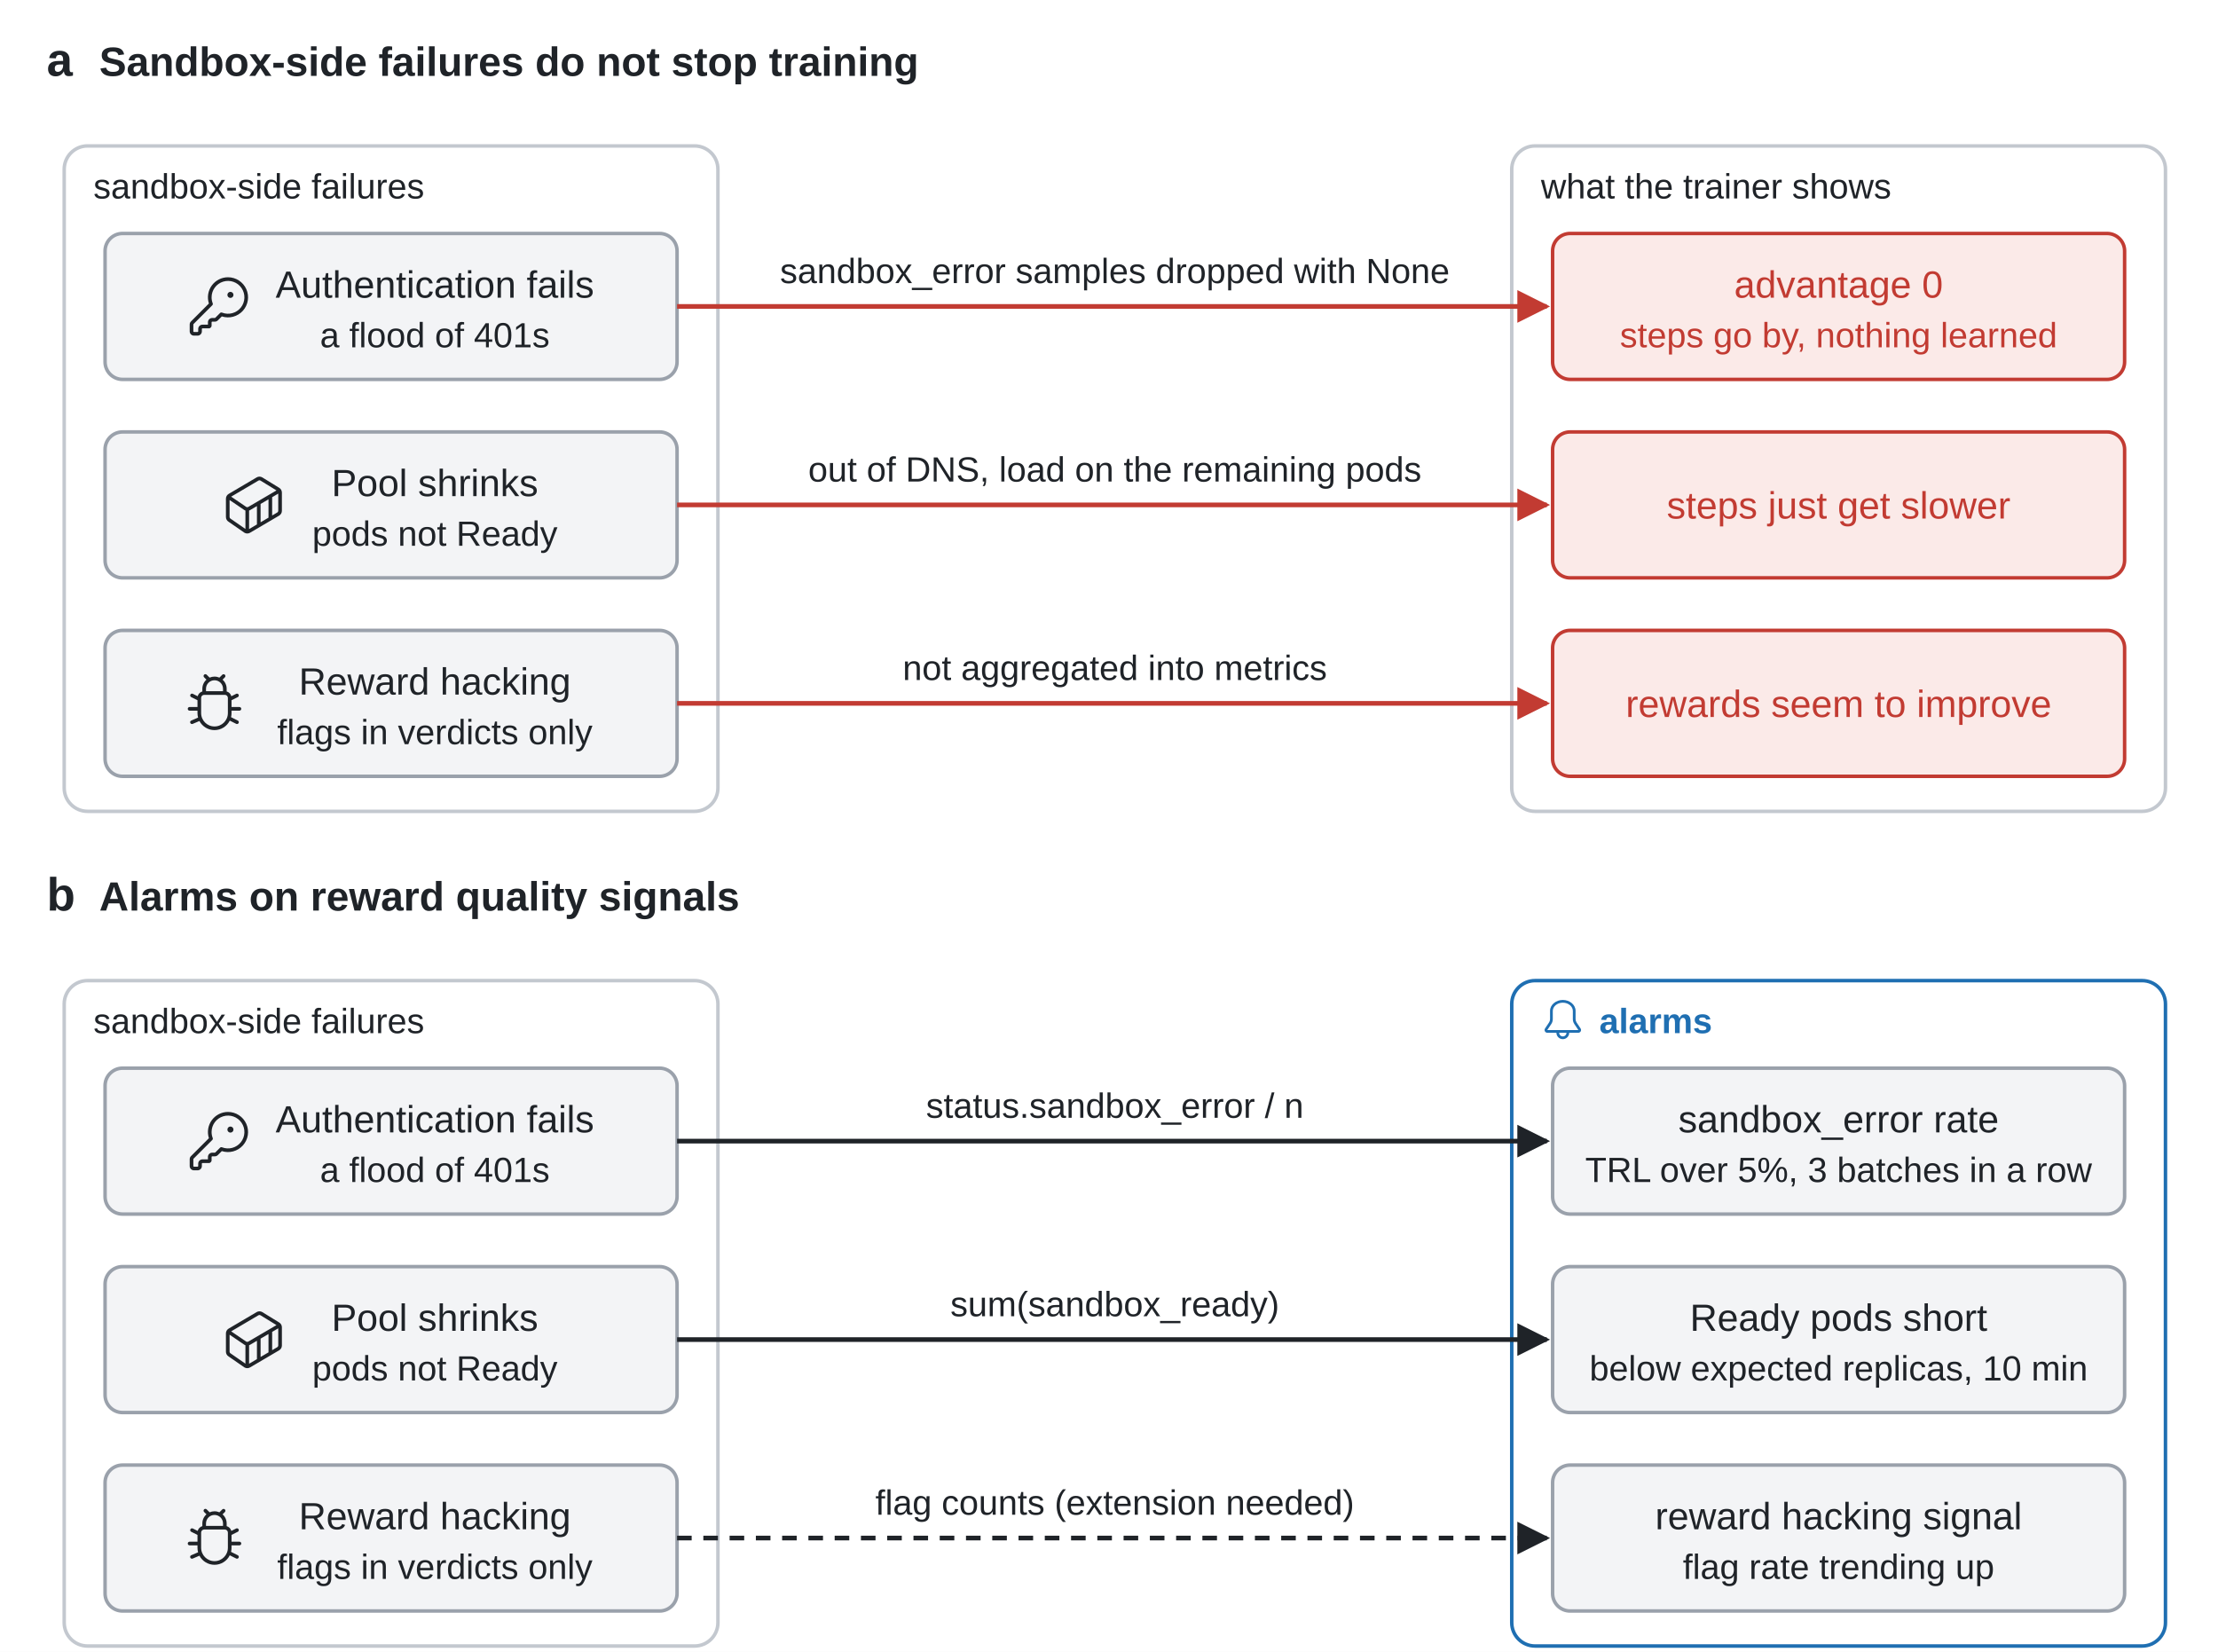
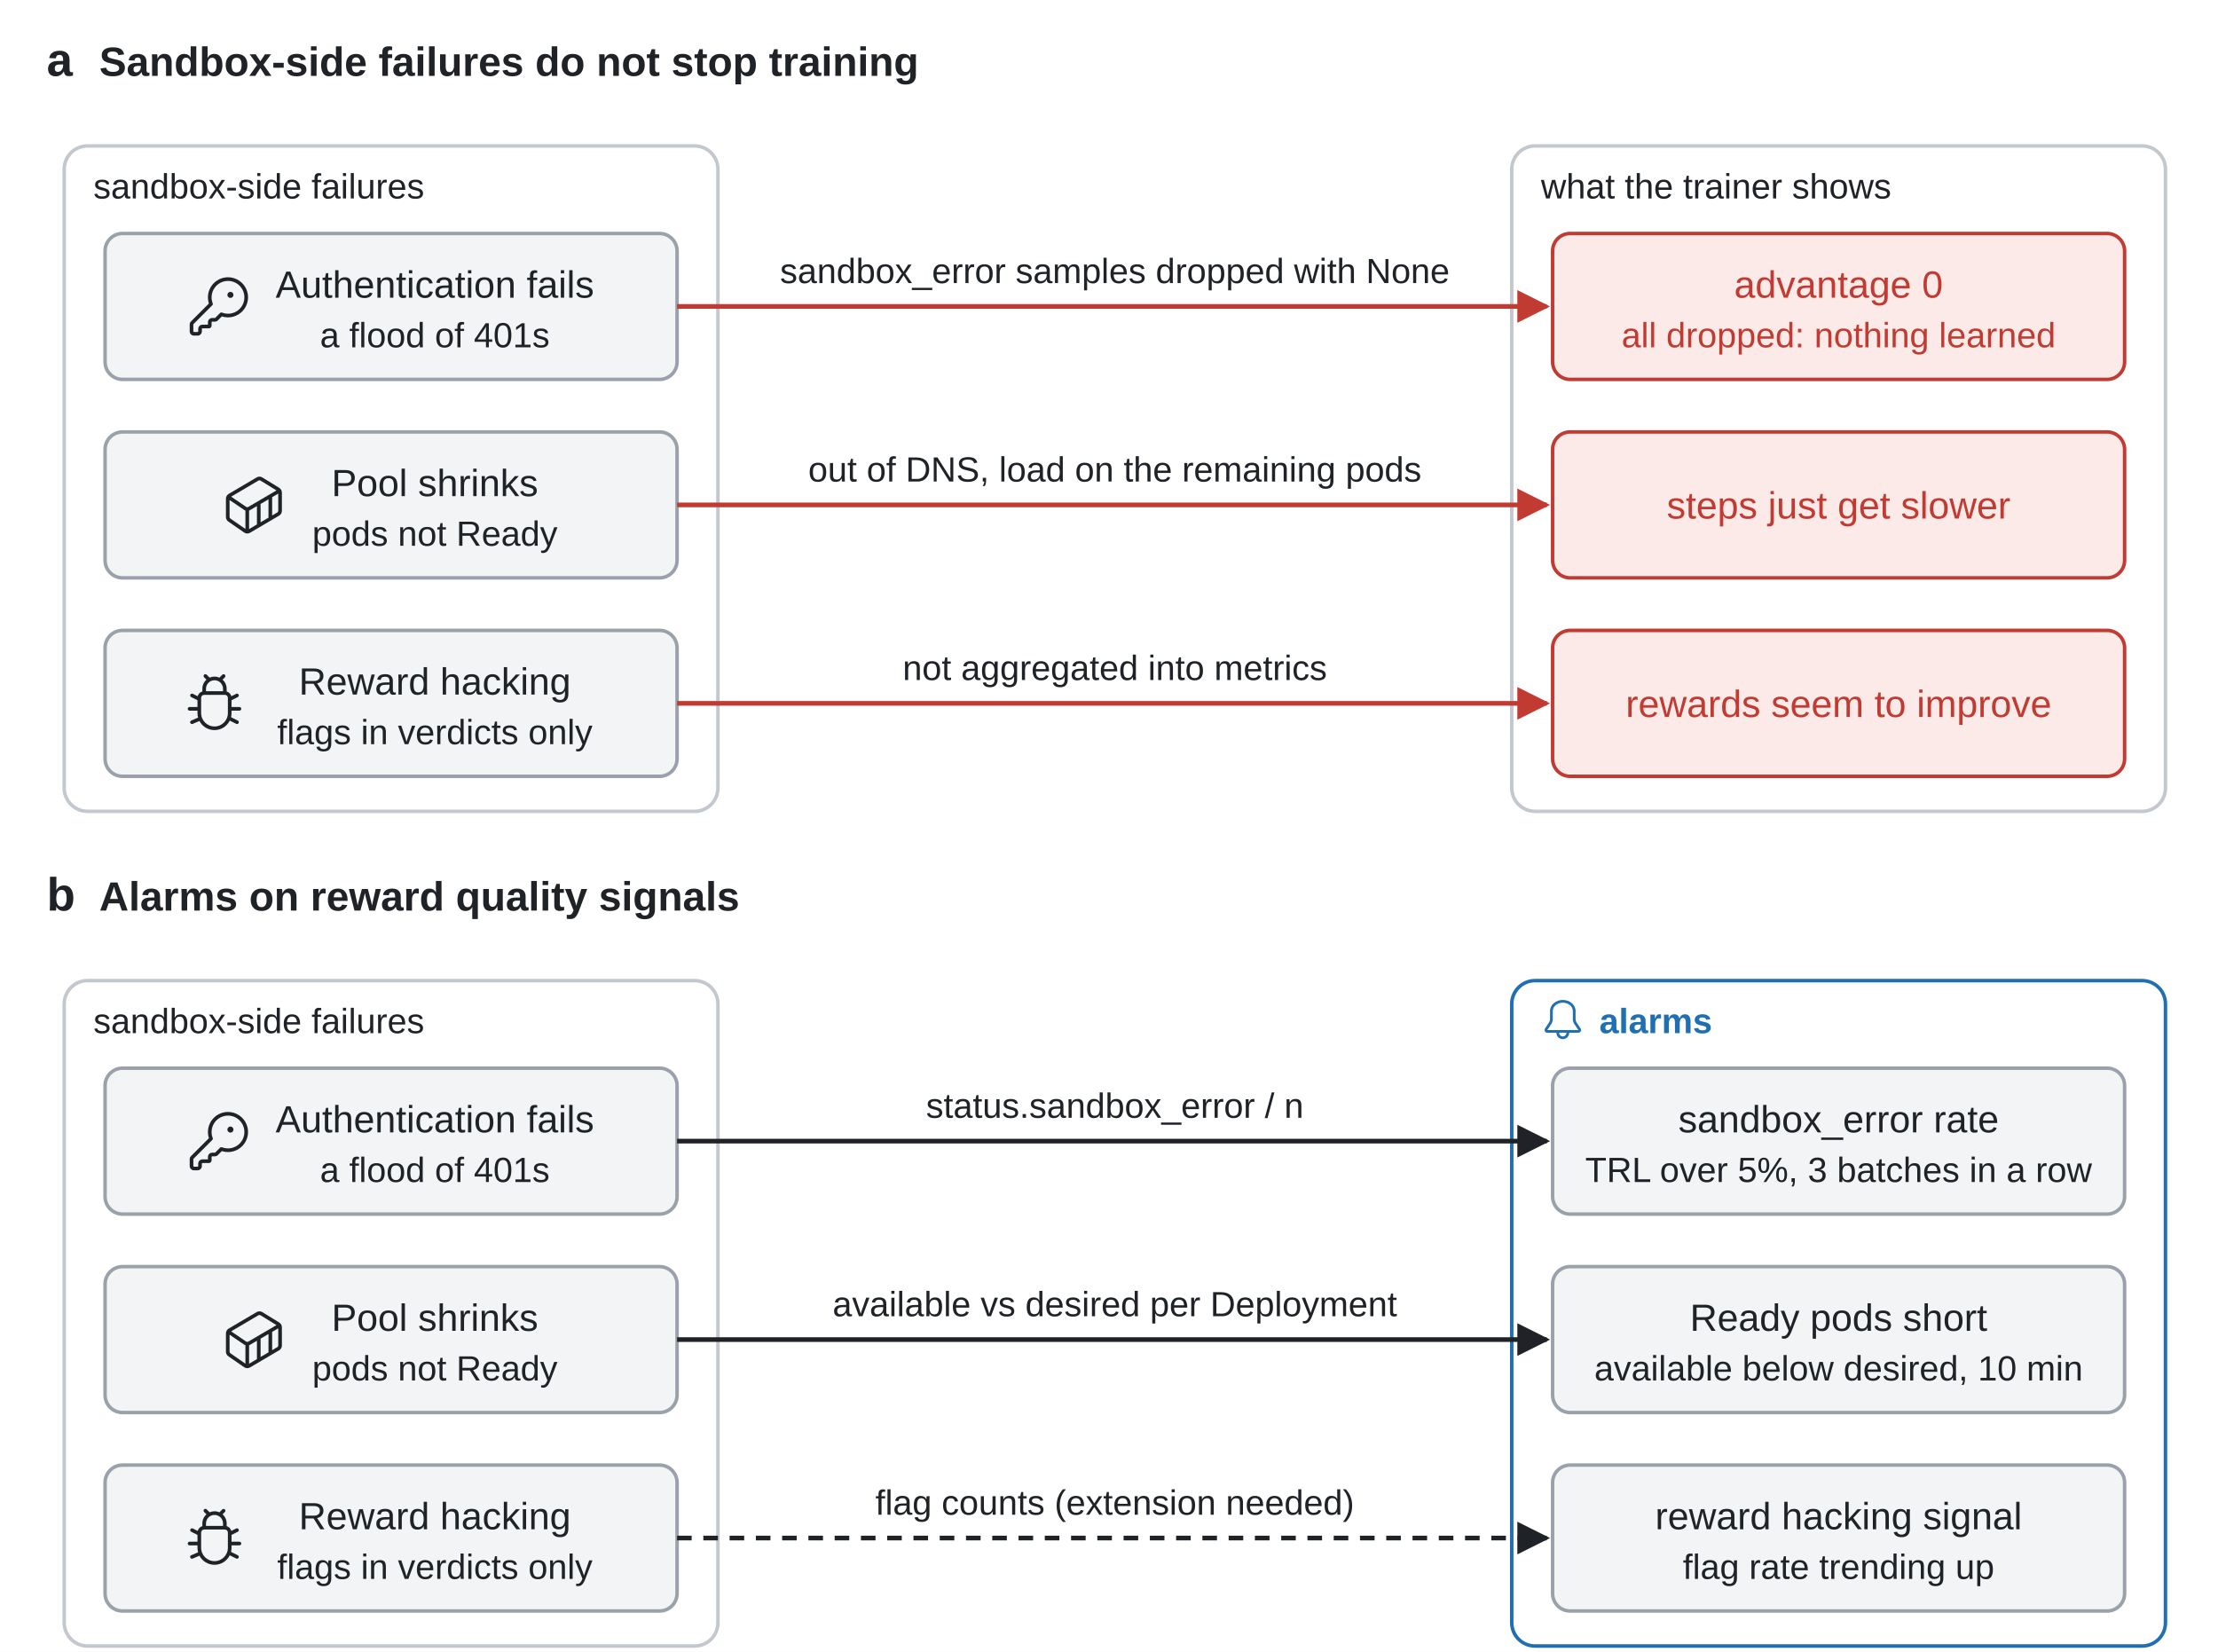
<svg xmlns="http://www.w3.org/2000/svg" width="760px" height="566px" viewBox="0 0 760 566" font-family="Pretendard, 'Apple SD Gothic Neo', 'Noto Sans KR', 'Malgun Gothic', Arial, sans-serif">
  <defs>
    <marker id="head-ink" viewBox="0 0 10 10" refX="9" refY="5" markerWidth="7" markerHeight="7" orient="auto-start-reverse">
      <path d="M0,0 L10,5 L0,10 z" fill="#1F2328" />
    </marker>
    <marker id="head-red" viewBox="0 0 10 10" refX="9" refY="5" markerWidth="7" markerHeight="7" orient="auto-start-reverse">
      <path d="M0,0 L10,5 L0,10 z" fill="#C23B32" />
    </marker>
    <marker id="head-accent" viewBox="0 0 10 10" refX="9" refY="5" markerWidth="7" markerHeight="7" orient="auto-start-reverse">
      <path d="M0,0 L10,5 L0,10 z" fill="#1F6FB2" />
    </marker>
    <marker id="head-muted" viewBox="0 0 10 10" refX="9" refY="5" markerWidth="7" markerHeight="7" orient="auto-start-reverse">
      <path d="M0,0 L10,5 L0,10 z" fill="#9AA1AB" />
    </marker>
  </defs>
  <rect width="100%" height="100%" fill="#FFFFFF" />
  <text x="16" y="26" font-size="16" font-weight="600" fill="#1F2328" text-anchor="start">a</text>
  <text x="34" y="26" font-size="14" font-weight="600" fill="#1F2328" text-anchor="start">Sandbox-side failures do not stop training</text>
  <rect x="22" y="50" width="224" height="228" rx="8" fill="none" stroke="#C3C8CF" stroke-width="1.2" />
  <text x="32" y="68" font-size="12" fill="#1F2328" text-anchor="start">sandbox-side failures</text>
  <rect x="518" y="50" width="224" height="228" rx="8" fill="none" stroke="#C3C8CF" stroke-width="1.2" />
  <text x="528" y="68" font-size="12" fill="#1F2328" text-anchor="start">what the trainer shows</text>
  <g id="n:fail0-a">
    <rect x="36" y="80" width="196" height="50" rx="6" fill="#F3F4F6" stroke="#9AA1AB" stroke-width="1.2" />
  </g>
  <g transform="translate(65.0,95.0) scale(0.8333333)" fill="#1F2328">
    <path d="M16.75 8.5a1.25 1.25 0 1 0 0-2.5 1.25 1.25 0 0 0 0 2.5" />
    <path d="M15.75 0a8.25 8.25 0 1 1-2.541 16.101l-1.636 1.636a1.74 1.74 0 0 1-1.237.513H9.25a.25.25 0 0 0-.25.25v1.448a.88.88 0 0 1-.256.619l-.214.213a.75.75 0 0 1-.545.22H5.25a.25.25 0 0 0-.25.25v1A1.75 1.75 0 0 1 3.25 24h-1.5A1.75 1.75 0 0 1 0 22.25v-2.836c0-.464.185-.908.513-1.236l7.386-7.388A8.25 8.25 0 0 1 15.75 0M9 8.25a6.7 6.7 0 0 0 .463 2.462.75.75 0 0 1-.168.804l-7.722 7.721a.25.25 0 0 0-.073.177v2.836c0 .138.112.25.25.25h1.5a.25.25 0 0 0 .25-.25v-1c0-.966.784-1.75 1.75-1.75H7.5v-1c0-.966.784-1.75 1.75-1.75h1.086a.25.25 0 0 0 .177-.073l1.971-1.972a.75.75 0 0 1 .804-.168A6.75 6.75 0 1 0 9 8.25" />
  </g>
  <text x="149.0" y="102.0" font-size="13" fill="#1F2328" text-anchor="middle">Authentication fails</text>
  <text x="149.0" y="119.0" font-size="12" fill="#1F2328" text-anchor="middle">a flood of 401s</text>
  <path d="M232,105 L530,105" fill="none" stroke="#C23B32" stroke-width="1.6" marker-end="url(#head-red)" />
  <text x="382.0" y="97" font-size="12" fill="#1F2328" text-anchor="middle">sandbox_error samples dropped with None</text>
  <g id="n:out0">
    <rect x="532" y="80" width="196" height="50" rx="6" fill="#FBEAE8" stroke="#C23B32" stroke-width="1.2" />
  </g>
  <text x="630.0" y="102.0" font-size="13" fill="#C23B32" text-anchor="middle">advantage 0</text>
-   <text x="630.0" y="119.0" font-size="12" fill="#C23B32" text-anchor="middle">steps go by, nothing learned</text>
+   <text x="630.0" y="119.0" font-size="12" fill="#C23B32" text-anchor="middle">all dropped: nothing learned</text>
  <g id="n:fail1-a">
    <rect x="36" y="148" width="196" height="50" rx="6" fill="#F3F4F6" stroke="#9AA1AB" stroke-width="1.2" />
  </g>
  <g transform="translate(77.0,163.0) scale(0.8333333)" fill="#1F2328">
    <path d="M13.152.682a2.25 2.25 0 0 1 2.269 0l.007.004 6.957 4.276a2.28 2.28 0 0 1 1.126 1.964v7.516c0 .81-.432 1.56-1.133 1.968l-.002.001-11.964 7.037-.004.003c-.706.41-1.578.41-2.284 0l-.026-.015-6.503-4.502a2.27 2.27 0 0 1-1.096-1.943V9.438c0-.392.1-.77.284-1.1l.003-.006.014-.026c.197-.342.48-.627.82-.827h.002L13.152.681Zm.757 1.295h-.001L2.648 8.616l6.248 4.247a.78.78 0 0 0 .758-.01h.001l11.633-6.804-6.629-4.074a.75.75 0 0 0-.75.003ZM8.517 14.33a2.3 2.3 0 0 1-.393-.18l-.023-.014-6.102-4.147v7.003c0 .275.145.528.379.664l.025.014 6.114 4.232zM18 9.709l-3.25 1.9v7.548L18 17.245Zm-7.59 4.438-.002.002a2.3 2.3 0 0 1-.391.18v7.612l3.233-1.902v-7.552Zm9.09-5.316v7.532l2.124-1.25a.78.78 0 0 0 .387-.671V7.363Z" />
  </g>
  <text x="149.0" y="170.0" font-size="13" fill="#1F2328" text-anchor="middle">Pool shrinks</text>
  <text x="149.0" y="187.0" font-size="12" fill="#1F2328" text-anchor="middle">pods not Ready</text>
  <path d="M232,173 L530,173" fill="none" stroke="#C23B32" stroke-width="1.6" marker-end="url(#head-red)" />
  <text x="382.0" y="165" font-size="12" fill="#1F2328" text-anchor="middle">out of DNS, load on the remaining pods</text>
  <g id="n:out1">
    <rect x="532" y="148" width="196" height="50" rx="6" fill="#FBEAE8" stroke="#C23B32" stroke-width="1.2" />
  </g>
  <text x="630.0" y="177.68" font-size="13" fill="#C23B32" text-anchor="middle">steps just get slower</text>
  <g id="n:fail2-a">
    <rect x="36" y="216" width="196" height="50" rx="6" fill="#F3F4F6" stroke="#9AA1AB" stroke-width="1.2" />
  </g>
  <g transform="translate(63.5,231.0) scale(0.8333333)" fill="#1F2328">
    <path d="M7.72.22a.75.75 0 0 1 1.06 0l1.204 1.203A5 5 0 0 1 12 1c.717 0 1.4.151 2.016.423L15.22.22a.75.75 0 0 1 1.042.018.75.75 0 0 1 .018 1.042l-.971.972A5 5 0 0 1 17 6v1.104a2.76 2.76 0 0 1 1.917 1.974l1.998-.999a.75.75 0 0 1 .67 1.342L19 10.714V13.5l3.25.003a.75.75 0 0 1 0 1.5L19 15.001V16c0 .568-.068 1.134-.204 1.686l.04.018 2.75 1.375a.75.75 0 1 1-.671 1.342l-2.638-1.319A7 7 0 0 1 12 23a7 7 0 0 1-6.197-3.742l-2.758 1.181a.752.752 0 0 1-1.064-.776.75.75 0 0 1 .474-.602l2.795-1.199A7 7 0 0 1 5 16v-.996H1.75a.75.75 0 0 1 0-1.5H5v-2.79L2.415 9.42a.75.75 0 0 1 .67-1.342l1.998.999A2.76 2.76 0 0 1 7 7.104V6a5 5 0 0 1 1.69-3.748l-.97-.972a.75.75 0 0 1 0-1.06M6.5 9.75V16a5.5 5.5 0 1 0 11 0V9.75c0-.69-.56-1.25-1.25-1.25h-8.5c-.69 0-1.25.56-1.25 1.25M8.5 7h7V6a3.5 3.5 0 1 0-7 0Z" />
  </g>
  <text x="149.0" y="238.0" font-size="13" fill="#1F2328" text-anchor="middle">Reward hacking</text>
  <text x="149.0" y="255.0" font-size="12" fill="#1F2328" text-anchor="middle">flags in verdicts only</text>
  <path d="M232,241 L530,241" fill="none" stroke="#C23B32" stroke-width="1.6" marker-end="url(#head-red)" />
  <text x="382.0" y="233" font-size="12" fill="#1F2328" text-anchor="middle">not aggregated into metrics</text>
  <g id="n:out2">
    <rect x="532" y="216" width="196" height="50" rx="6" fill="#FBEAE8" stroke="#C23B32" stroke-width="1.2" />
  </g>
  <text x="630.0" y="245.68" font-size="13" fill="#C23B32" text-anchor="middle">rewards seem to improve</text>
  <text x="16" y="312" font-size="16" font-weight="600" fill="#1F2328" text-anchor="start">b</text>
  <text x="34" y="312" font-size="14" font-weight="600" fill="#1F2328" text-anchor="start">Alarms on reward quality signals</text>
  <rect x="22" y="336" width="224" height="228" rx="8" fill="none" stroke="#C3C8CF" stroke-width="1.2" />
  <text x="32" y="354" font-size="12" fill="#1F2328" text-anchor="start">sandbox-side failures</text>
  <rect x="518" y="336" width="224" height="228" rx="8" fill="none" stroke="#1F6FB2" stroke-width="1.2" />
  <g transform="translate(528,342) scale(0.625)" fill="#1F6FB2">
    <path d="M12 1c3.681 0 7 2.565 7 6v4.539c0 .642.189 1.269.545 1.803l2.2 3.298A1.517 1.517 0 0 1 20.482 19H15.5a3.5 3.5 0 1 1-7 0H3.519a1.518 1.518 0 0 1-1.265-2.359l2.2-3.299A3.25 3.25 0 0 0 5 11.539V7c0-3.435 3.318-6 7-6M6.5 7v4.539a4.75 4.75 0 0 1-.797 2.635l-2.2 3.298-.003.01.001.007.004.006.006.004.007.001h16.964l.007-.001.006-.004.004-.006.001-.006-.003-.01-2.199-3.299a4.75 4.75 0 0 1-.798-2.635V7c0-2.364-2.383-4.5-5.5-4.5S6.5 4.636 6.5 7M14 19h-4a2 2 0 1 0 4 0" />
  </g>
  <text x="548" y="354" font-size="12" font-weight="600" fill="#1F6FB2" text-anchor="start">alarms</text>
  <g id="n:fail0-b">
    <rect x="36" y="366" width="196" height="50" rx="6" fill="#F3F4F6" stroke="#9AA1AB" stroke-width="1.2" />
  </g>
  <g transform="translate(65.0,381.0) scale(0.8333333)" fill="#1F2328">
    <path d="M16.75 8.5a1.25 1.25 0 1 0 0-2.5 1.25 1.25 0 0 0 0 2.5" />
    <path d="M15.75 0a8.25 8.25 0 1 1-2.541 16.101l-1.636 1.636a1.74 1.74 0 0 1-1.237.513H9.25a.25.25 0 0 0-.25.25v1.448a.88.88 0 0 1-.256.619l-.214.213a.75.75 0 0 1-.545.22H5.25a.25.25 0 0 0-.25.25v1A1.75 1.75 0 0 1 3.25 24h-1.5A1.75 1.75 0 0 1 0 22.25v-2.836c0-.464.185-.908.513-1.236l7.386-7.388A8.25 8.25 0 0 1 15.75 0M9 8.25a6.7 6.7 0 0 0 .463 2.462.75.75 0 0 1-.168.804l-7.722 7.721a.25.25 0 0 0-.073.177v2.836c0 .138.112.25.25.25h1.5a.25.25 0 0 0 .25-.25v-1c0-.966.784-1.75 1.75-1.75H7.5v-1c0-.966.784-1.75 1.75-1.75h1.086a.25.25 0 0 0 .177-.073l1.971-1.972a.75.75 0 0 1 .804-.168A6.75 6.75 0 1 0 9 8.25" />
  </g>
  <text x="149.0" y="388.0" font-size="13" fill="#1F2328" text-anchor="middle">Authentication fails</text>
  <text x="149.0" y="405.0" font-size="12" fill="#1F2328" text-anchor="middle">a flood of 401s</text>
  <path d="M232,391 L530,391" fill="none" stroke="#1F2328" stroke-width="1.6" marker-end="url(#head-ink)" />
  <text x="382.0" y="383" font-size="12" fill="#1F2328" text-anchor="middle">status.sandbox_error / n</text>
  <g id="n:alarm0">
    <rect x="532" y="366" width="196" height="50" rx="6" fill="#F3F4F6" stroke="#9AA1AB" stroke-width="1.2" />
  </g>
  <text x="630.0" y="388.0" font-size="13" fill="#1F2328" text-anchor="middle">sandbox_error rate</text>
  <text x="630.0" y="405.0" font-size="12" fill="#1F2328" text-anchor="middle">TRL over 5%, 3 batches in a row</text>
  <g id="n:fail1-b">
    <rect x="36" y="434" width="196" height="50" rx="6" fill="#F3F4F6" stroke="#9AA1AB" stroke-width="1.2" />
  </g>
  <g transform="translate(77.0,449.0) scale(0.8333333)" fill="#1F2328">
    <path d="M13.152.682a2.25 2.25 0 0 1 2.269 0l.007.004 6.957 4.276a2.28 2.28 0 0 1 1.126 1.964v7.516c0 .81-.432 1.56-1.133 1.968l-.002.001-11.964 7.037-.004.003c-.706.41-1.578.41-2.284 0l-.026-.015-6.503-4.502a2.27 2.27 0 0 1-1.096-1.943V9.438c0-.392.1-.77.284-1.1l.003-.006.014-.026c.197-.342.48-.627.82-.827h.002L13.152.681Zm.757 1.295h-.001L2.648 8.616l6.248 4.247a.78.78 0 0 0 .758-.01h.001l11.633-6.804-6.629-4.074a.75.75 0 0 0-.75.003ZM8.517 14.33a2.3 2.3 0 0 1-.393-.18l-.023-.014-6.102-4.147v7.003c0 .275.145.528.379.664l.025.014 6.114 4.232zM18 9.709l-3.25 1.9v7.548L18 17.245Zm-7.59 4.438-.002.002a2.3 2.3 0 0 1-.391.18v7.612l3.233-1.902v-7.552Zm9.09-5.316v7.532l2.124-1.25a.78.78 0 0 0 .387-.671V7.363Z" />
  </g>
  <text x="149.0" y="456.0" font-size="13" fill="#1F2328" text-anchor="middle">Pool shrinks</text>
  <text x="149.0" y="473.0" font-size="12" fill="#1F2328" text-anchor="middle">pods not Ready</text>
  <path d="M232,459 L530,459" fill="none" stroke="#1F2328" stroke-width="1.6" marker-end="url(#head-ink)" />
-   <text x="382.0" y="451" font-size="12" fill="#1F2328" text-anchor="middle">sum(sandbox_ready)</text>
+   <text x="382.0" y="451" font-size="12" fill="#1F2328" text-anchor="middle">available vs desired per Deployment</text>
  <g id="n:alarm1">
    <rect x="532" y="434" width="196" height="50" rx="6" fill="#F3F4F6" stroke="#9AA1AB" stroke-width="1.2" />
  </g>
  <text x="630.0" y="456.0" font-size="13" fill="#1F2328" text-anchor="middle">Ready pods short</text>
-   <text x="630.0" y="473.0" font-size="12" fill="#1F2328" text-anchor="middle">below expected replicas, 10 min</text>
+   <text x="630.0" y="473.0" font-size="12" fill="#1F2328" text-anchor="middle">available below desired, 10 min</text>
  <g id="n:fail2-b">
    <rect x="36" y="502" width="196" height="50" rx="6" fill="#F3F4F6" stroke="#9AA1AB" stroke-width="1.2" />
  </g>
  <g transform="translate(63.5,517.0) scale(0.8333333)" fill="#1F2328">
    <path d="M7.72.22a.75.75 0 0 1 1.06 0l1.204 1.203A5 5 0 0 1 12 1c.717 0 1.4.151 2.016.423L15.22.22a.75.75 0 0 1 1.042.018.75.75 0 0 1 .018 1.042l-.971.972A5 5 0 0 1 17 6v1.104a2.76 2.76 0 0 1 1.917 1.974l1.998-.999a.75.75 0 0 1 .67 1.342L19 10.714V13.5l3.25.003a.75.75 0 0 1 0 1.5L19 15.001V16c0 .568-.068 1.134-.204 1.686l.04.018 2.75 1.375a.75.75 0 1 1-.671 1.342l-2.638-1.319A7 7 0 0 1 12 23a7 7 0 0 1-6.197-3.742l-2.758 1.181a.752.752 0 0 1-1.064-.776.75.75 0 0 1 .474-.602l2.795-1.199A7 7 0 0 1 5 16v-.996H1.75a.75.75 0 0 1 0-1.5H5v-2.79L2.415 9.42a.75.75 0 0 1 .67-1.342l1.998.999A2.76 2.76 0 0 1 7 7.104V6a5 5 0 0 1 1.69-3.748l-.97-.972a.75.75 0 0 1 0-1.06M6.5 9.75V16a5.5 5.5 0 1 0 11 0V9.75c0-.69-.56-1.25-1.25-1.25h-8.5c-.69 0-1.25.56-1.25 1.25M8.5 7h7V6a3.5 3.5 0 1 0-7 0Z" />
  </g>
  <text x="149.0" y="524.0" font-size="13" fill="#1F2328" text-anchor="middle">Reward hacking</text>
  <text x="149.0" y="541.0" font-size="12" fill="#1F2328" text-anchor="middle">flags in verdicts only</text>
  <path d="M232,527 L530,527" fill="none" stroke="#1F2328" stroke-width="1.6" stroke-dasharray="5 4" marker-end="url(#head-ink)" />
  <text x="382.0" y="519" font-size="12" fill="#1F2328" text-anchor="middle">flag counts (extension needed)</text>
  <g id="n:alarm2">
    <rect x="532" y="502" width="196" height="50" rx="6" fill="#F3F4F6" stroke="#9AA1AB" stroke-width="1.2" />
  </g>
  <text x="630.0" y="524.0" font-size="13" fill="#1F2328" text-anchor="middle">reward hacking signal</text>
  <text x="630.0" y="541.0" font-size="12" fill="#1F2328" text-anchor="middle">flag rate trending up</text>
</svg>
